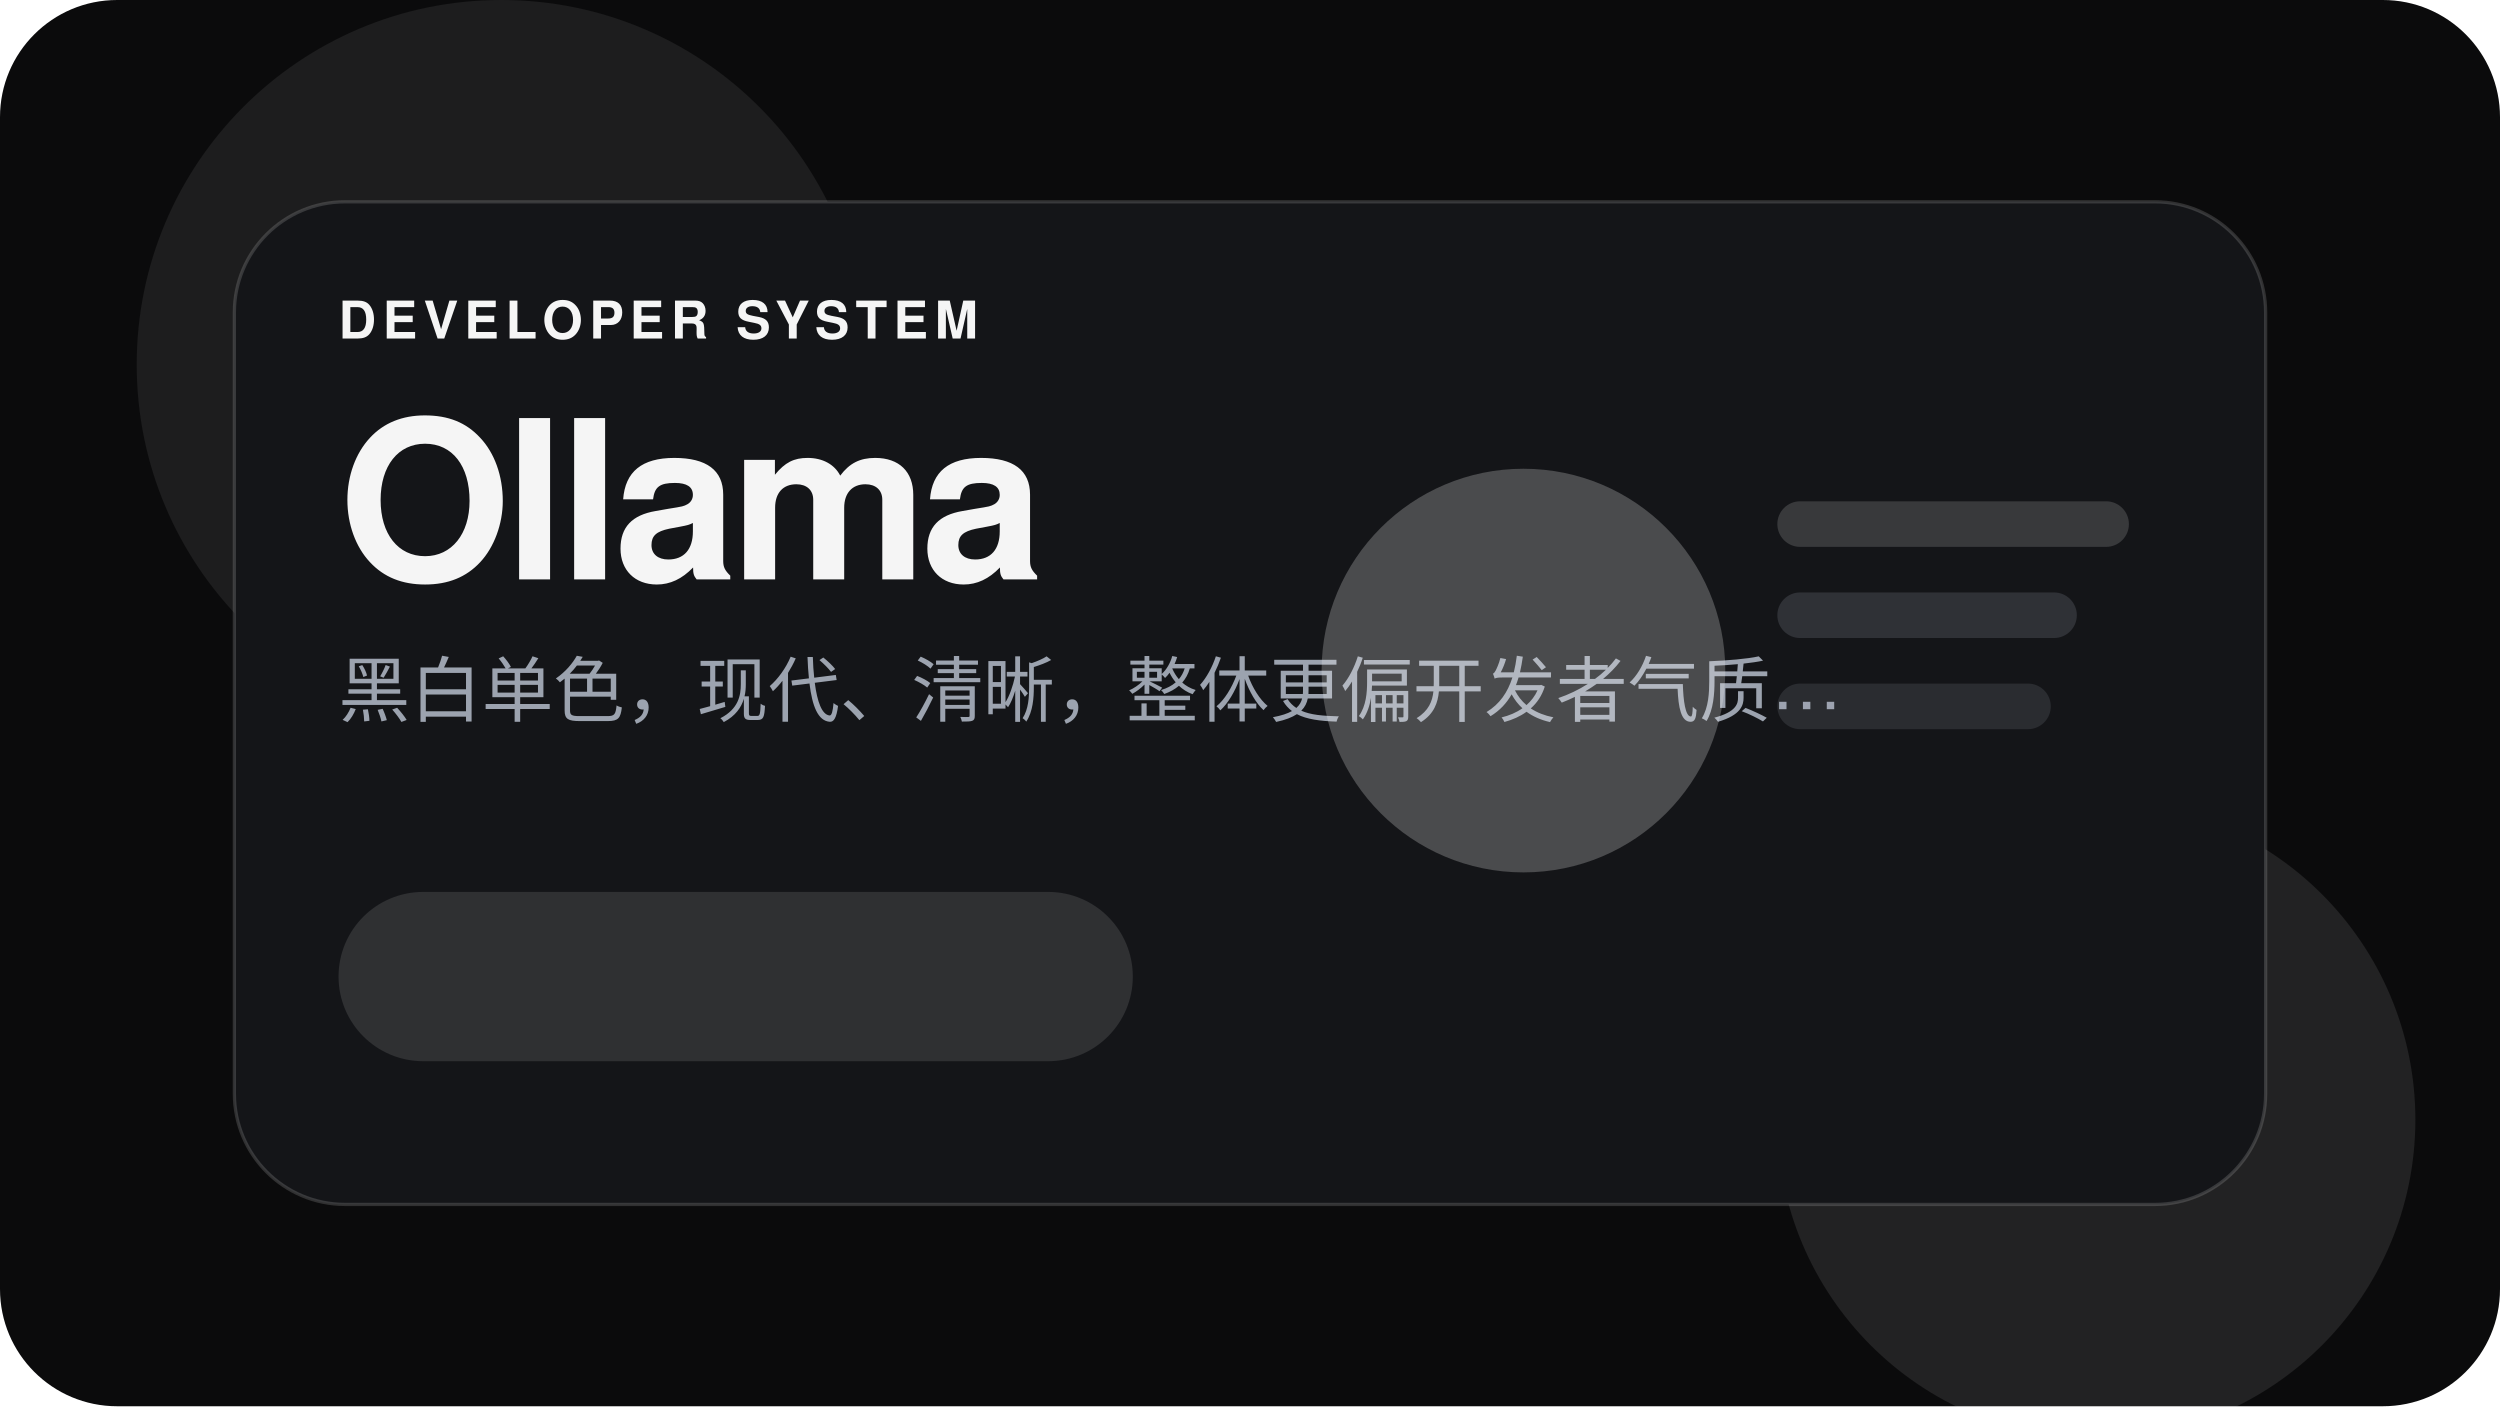
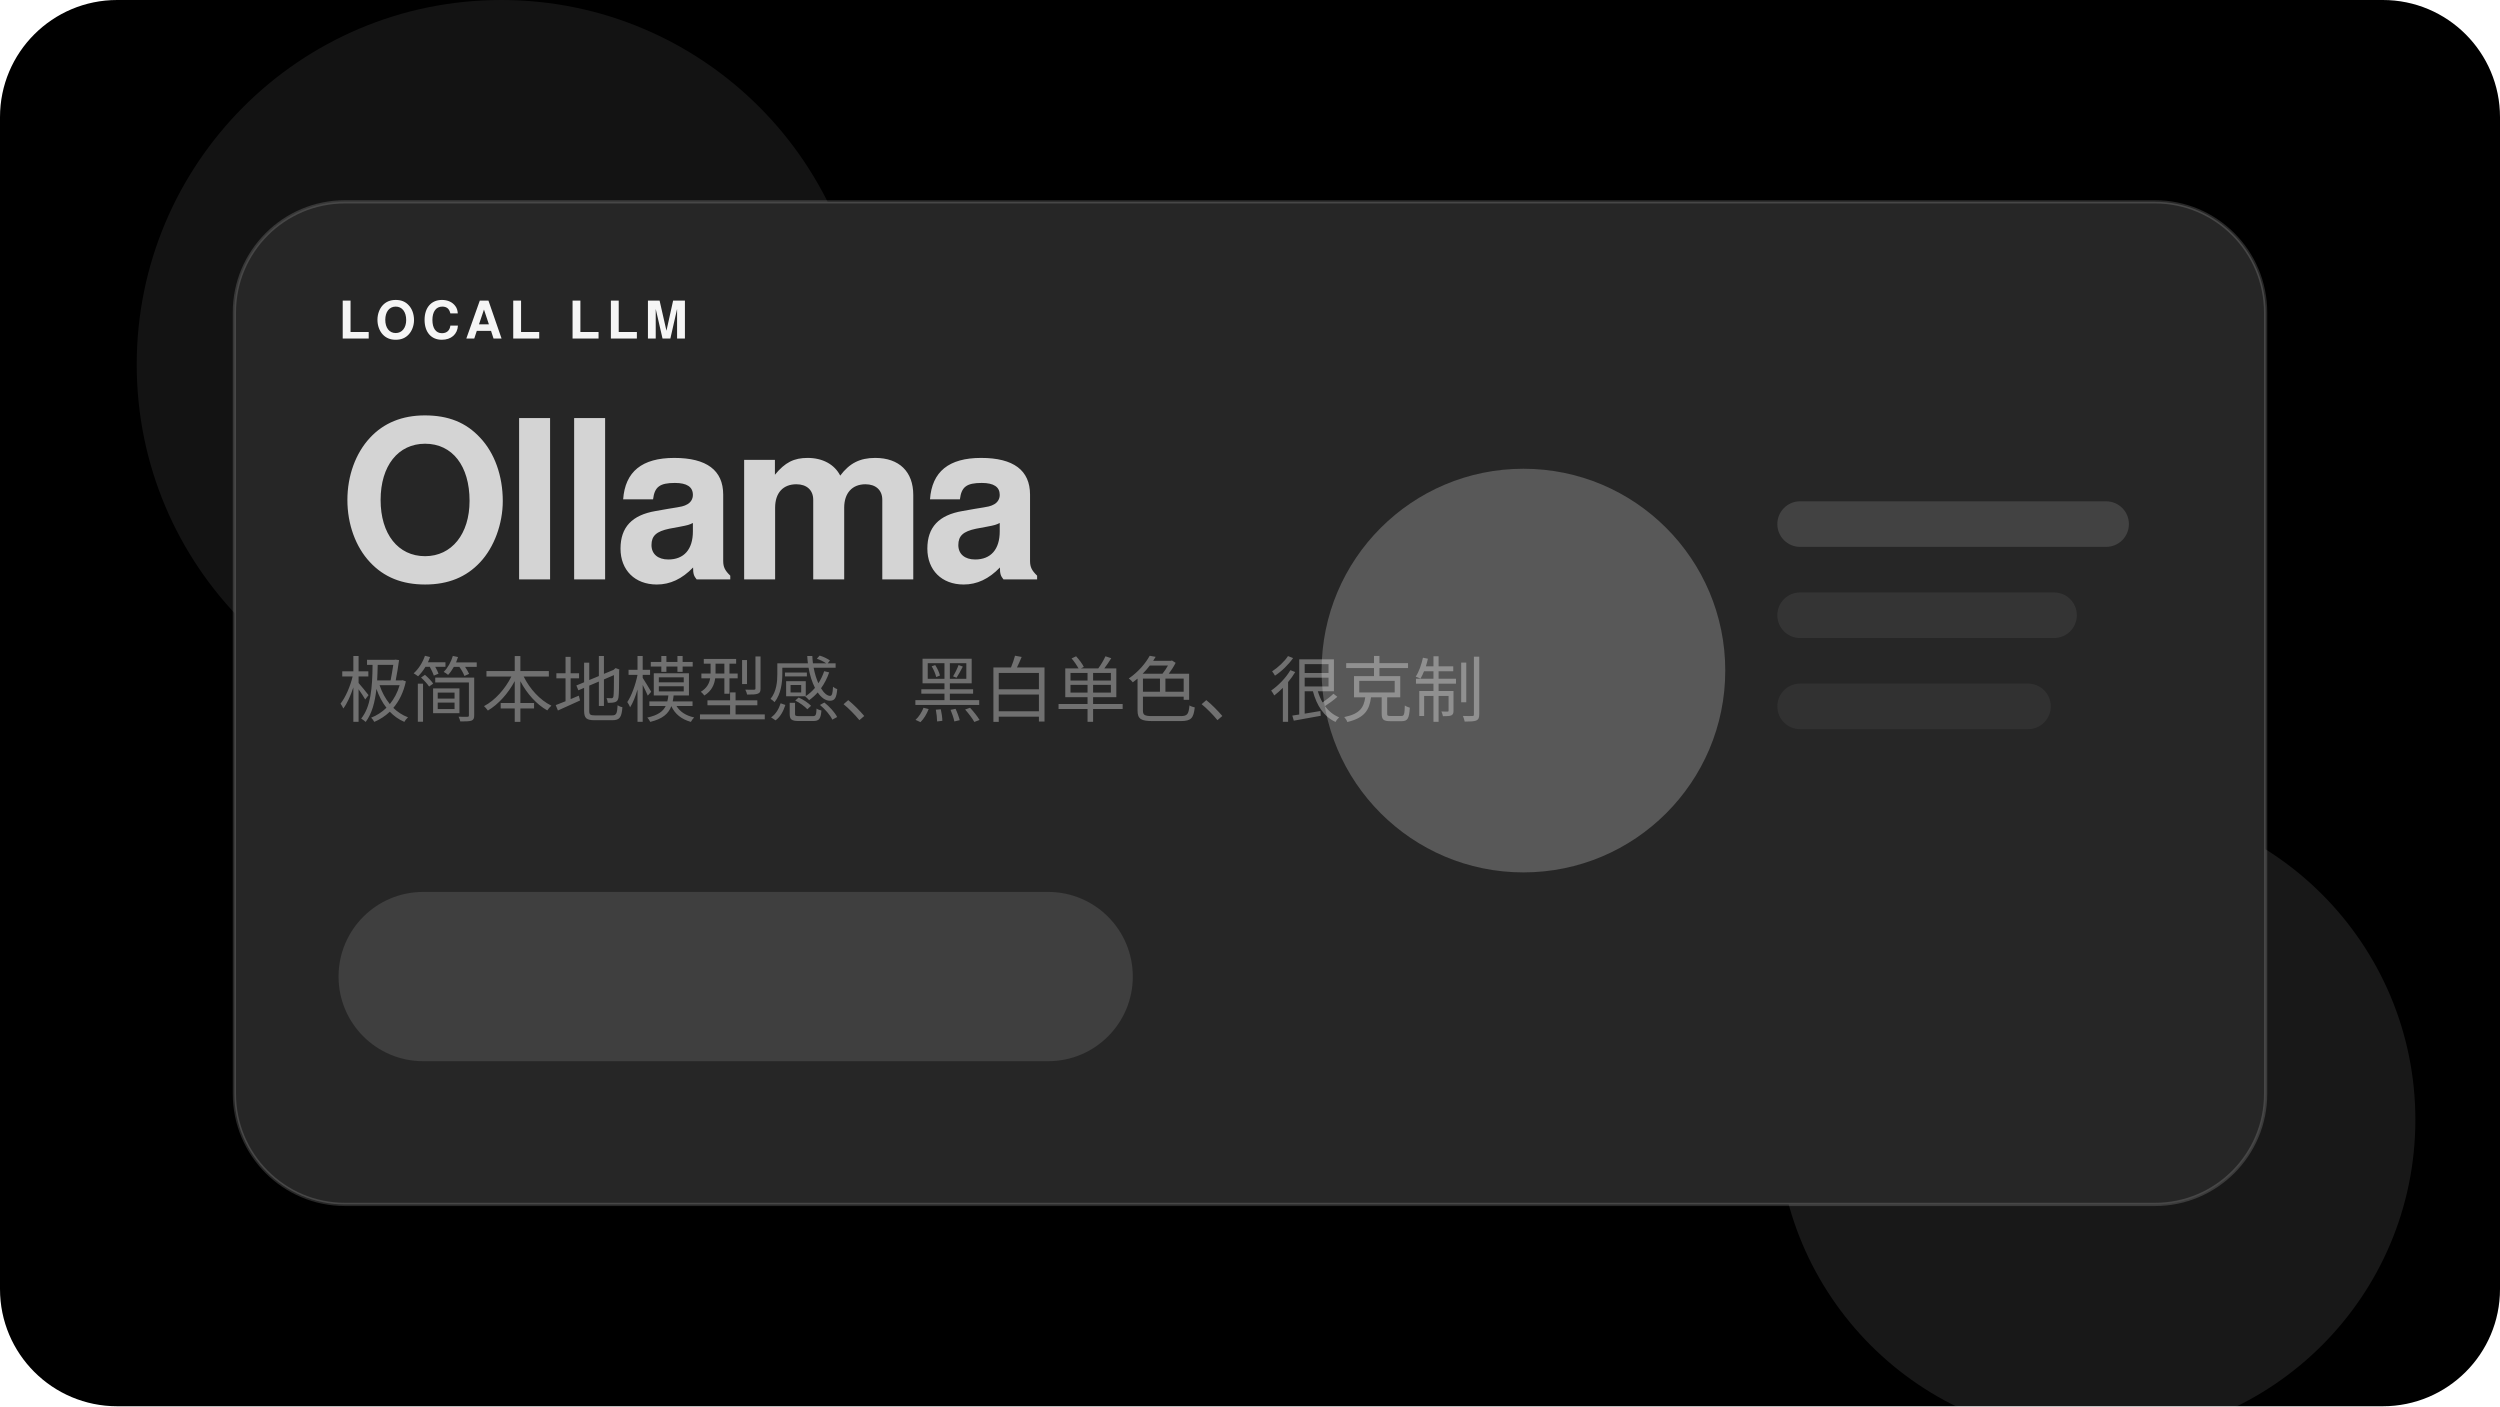
<svg xmlns="http://www.w3.org/2000/svg" width="768" height="432" viewBox="0 0 768 432" fill="none">
-   <rect width="768" height="432" rx="36" fill="#0b0b0c" />
-   <circle cx="154" cy="112" r="112" fill="#f5f5f5" fill-opacity="0.08" />
+   <rect width="768" height="432" rx="36" fill="#000000" />
+   <circle cx="154" cy="112" r="112" fill="#F5F5F5" fill-opacity="0.08" />
  <circle cx="644" cy="344" r="98" fill="#f7f7f7" fill-opacity="0.10" />
-   <rect x="72" y="62" width="624" height="308" rx="34" fill="#141518" stroke="#f5f5f5" stroke-opacity="0.16" />
-   <text x="104" y="104" fill="#f5f5f5" font-family="Helvetica, Arial, sans-serif" font-size="16" font-weight="700" letter-spacing="2">DEVELOPER SYSTEM</text>
-   <text x="104" y="178" fill="#f5f5f5" font-family="Helvetica, Arial, sans-serif" font-size="68" font-weight="800" letter-spacing="-2">Ollama</text>
-   <text x="104" y="220" fill="#9ca3af" font-family="Helvetica, Arial, sans-serif" font-size="22" font-weight="500">黑白单色，现代、清晰，整体更偏开发者气质…</text>
-   <rect x="104" y="274" width="244" height="52" rx="26" fill="#f5f5f5" fill-opacity="0.12" />
-   <circle cx="468" cy="206" r="62" fill="#f5f5f5" fill-opacity="0.24" />
-   <rect x="546" y="154" width="108" height="14" rx="7" fill="#f5f5f5" fill-opacity="0.16" />
-   <rect x="546" y="182" width="92" height="14" rx="7" fill="#9ca3af" fill-opacity="0.20" />
-   <rect x="546" y="210" width="84" height="14" rx="7" fill="#9ca3af" fill-opacity="0.16" />
+   <rect x="72" y="62" width="624" height="308" rx="34" fill="#262626" stroke="#F5F5F5" stroke-opacity="0.16" />
+   <text x="104" y="104" fill="#F5F5F5" font-family="Helvetica, Arial, sans-serif" font-size="16" font-weight="700" letter-spacing="2">LOCAL LLM</text>
+   <text x="104" y="178" fill="#D4D4D4" font-family="Helvetica, Arial, sans-serif" font-size="68" font-weight="800" letter-spacing="-2">Ollama</text>
+   <text x="104" y="220" fill="#707070" font-family="Helvetica, Arial, sans-serif" font-size="22" font-weight="500">极简本地模型感、黑白单色、很克制</text>
+   <rect x="104" y="274" width="244" height="52" rx="26" fill="#F5F5F5" fill-opacity="0.12" />
+   <circle cx="468" cy="206" r="62" fill="#F5F5F5" fill-opacity="0.24" />
+   <rect x="546" y="154" width="108" height="14" rx="7" fill="#D4D4D4" fill-opacity="0.16" />
+   <rect x="546" y="182" width="92" height="14" rx="7" fill="#707070" fill-opacity="0.20" />
+   <rect x="546" y="210" width="84" height="14" rx="7" fill="#707070" fill-opacity="0.16" />
</svg>
